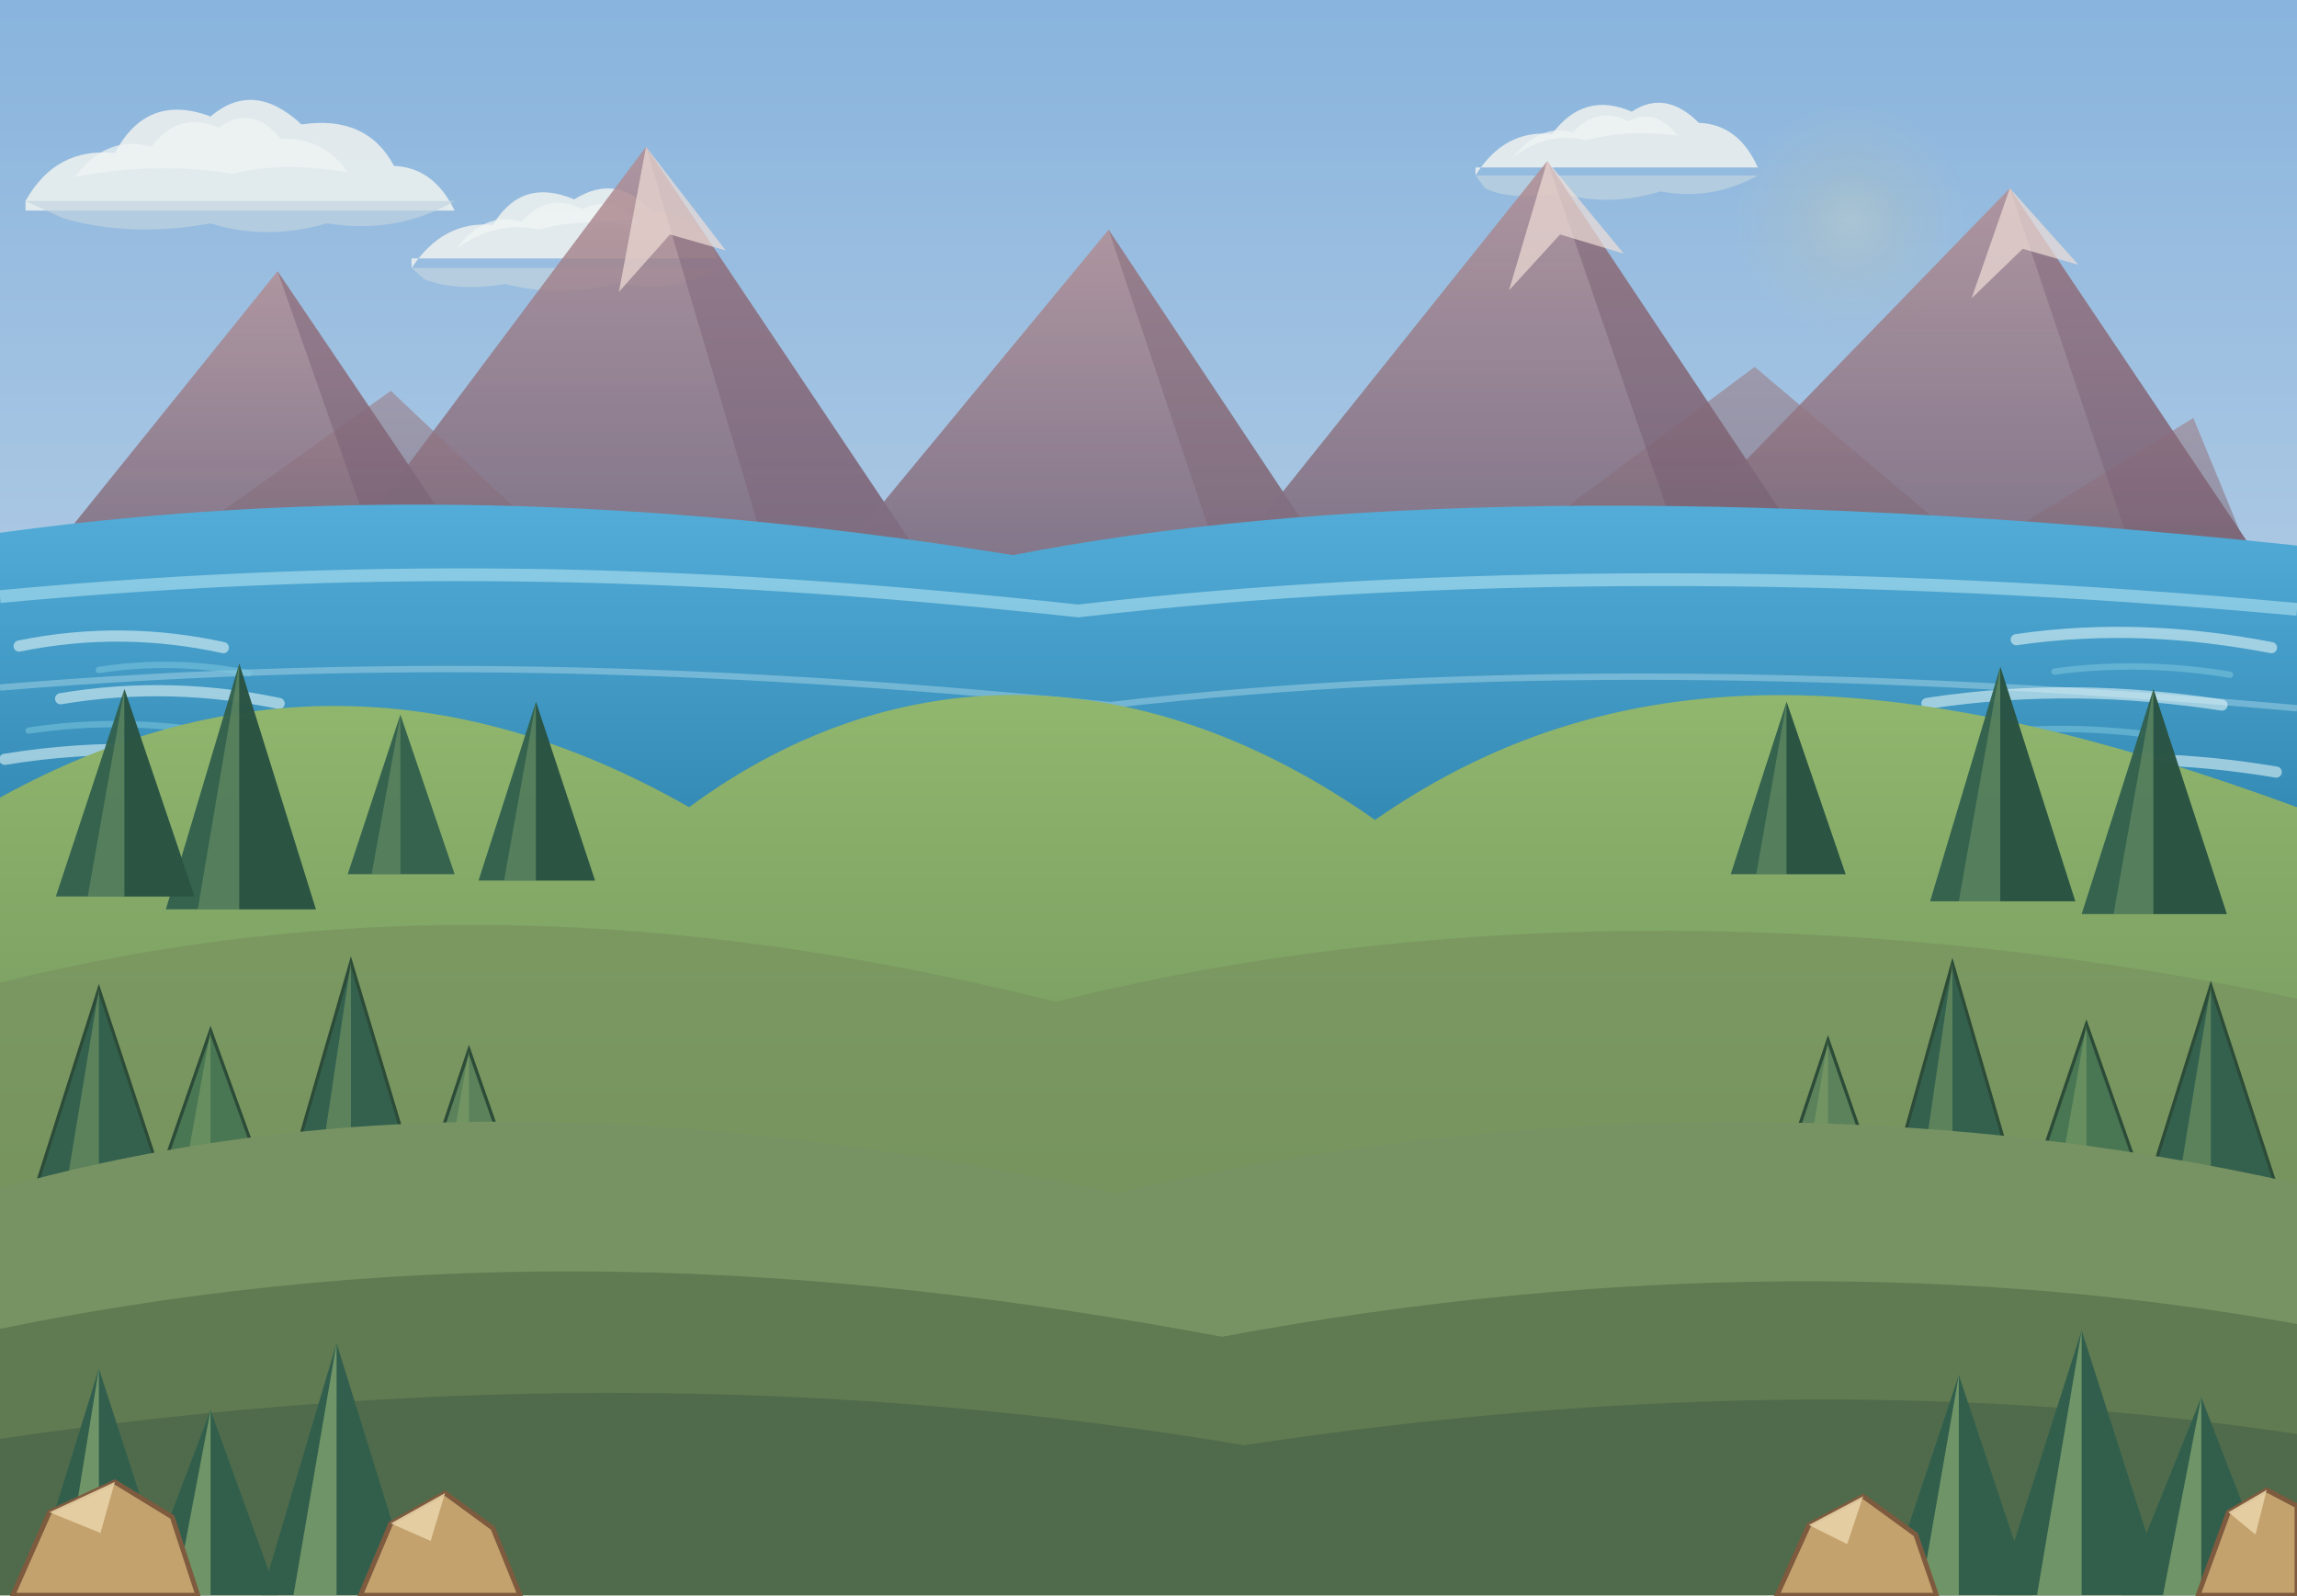
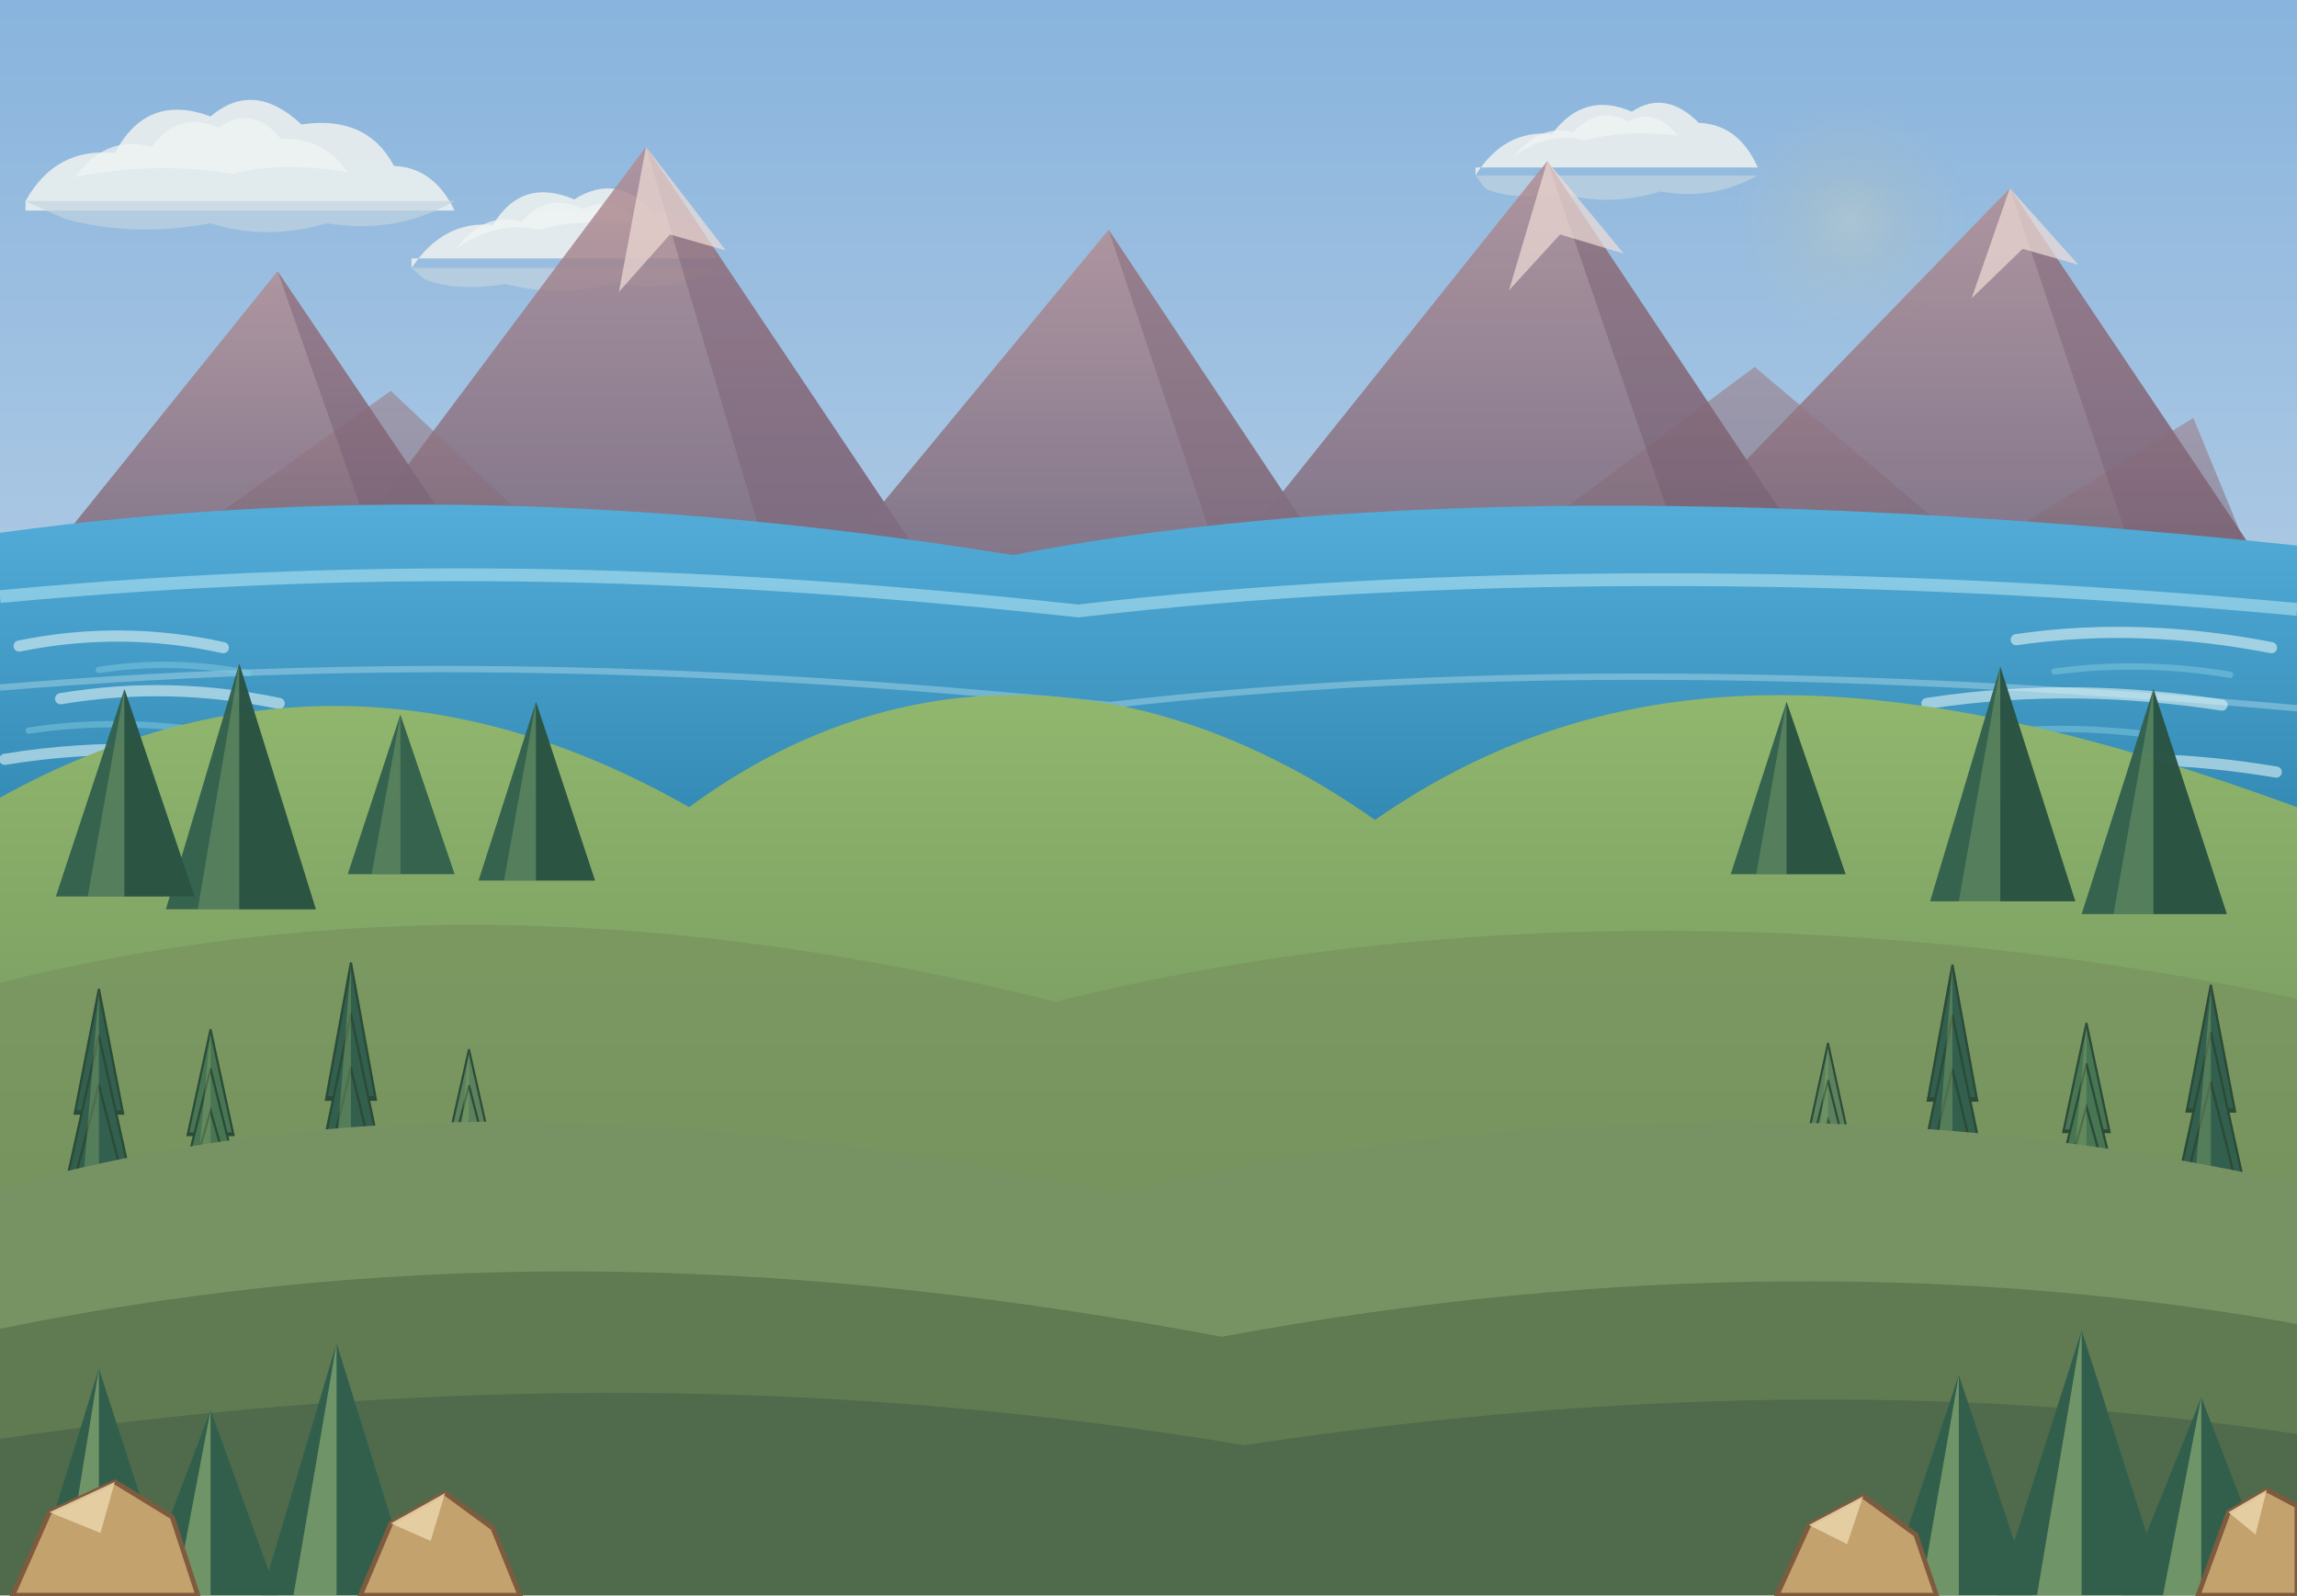
<svg xmlns="http://www.w3.org/2000/svg" viewBox="0 0 1440 1000">
  <defs>
    <linearGradient id="sky" x1="0" y1="0" x2="0" y2="1">
      <stop stop-color="#89b4dd" />
      <stop offset=".48" stop-color="#b7cfe6" />
      <stop offset="1" stop-color="#e4e8ed" />
    </linearGradient>
    <linearGradient id="mountainFar" x1="0" y1="0" x2="0" y2="1">
      <stop stop-color="#b38d92" />
      <stop offset="1" stop-color="#705d72" />
    </linearGradient>
    <linearGradient id="mountainNear" x1="0" y1="0" x2="0" y2="1">
      <stop stop-color="#9c7a83" />
      <stop offset="1" stop-color="#5f566b" />
    </linearGradient>
    <linearGradient id="water" x1="0" y1="0" x2="0" y2="1">
      <stop stop-color="#53add8" />
      <stop offset="1" stop-color="#277da8" />
    </linearGradient>
    <linearGradient id="grass" x1="0" y1="0" x2="0" y2="1">
      <stop stop-color="#91b66d" />
      <stop offset="1" stop-color="#587c52" />
    </linearGradient>
    <radialGradient id="sunGlow" cx="50%" cy="50%" r="50%">
      <stop offset="0" stop-color="#ffeaa0" stop-opacity=".78" />
      <stop offset=".42" stop-color="#f5cf64" stop-opacity=".34" />
      <stop offset="1" stop-color="#f5cf64" stop-opacity="0" />
    </radialGradient>
+     <g id="midConifer">
+       <rect x="-3" y="56" width="6" height="18" rx="1.5" fill="#6a4934" />
+       <path d="M0-18-15 22H15Z" fill="currentColor" stroke="#294936" stroke-width="1.4" />
+       <path d="M0-3-21 46H21Z" fill="currentColor" stroke="#294936" stroke-width="1.4" />
+       <path d="M0 13-28 70H28Z" fill="currentColor" stroke="#294936" stroke-width="1.4" />
+       <path d="M0-18V70L-14 70Z" fill="#8baa6d" opacity=".38" />
+     </g>
  </defs>
  <rect width="1440" height="1000" fill="url(#sky)" />
  <circle cx="1160" cy="138" r="74" fill="url(#sunGlow)" opacity=".24" />
  <g opacity=".86">
    <g fill="#eef1ef">
      <path d="M16 126Q35 92 72 96Q92 58 132 73Q159 50 189 78Q230 72 247 104Q272 105 285 132H16Z" />
      <path d="M258 168Q278 138 309 141Q327 111 360 125Q387 108 409 133Q438 132 450 162H258Z" />
      <path d="M925 110Q943 81 973 84Q993 57 1023 70Q1044 56 1065 77Q1090 78 1102 105H925Z" />
    </g>
    <g fill="#c9d8df" opacity=".68">
      <path d="M16 126H285Q249 147 205 140Q167 151 132 140Q83 149 40 137Z" />
      <path d="M258 168H450Q420 185 388 177Q351 187 317 178Q286 183 266 175Z" />
      <path d="M925 110H1102Q1073 126 1041 120Q1008 130 978 121Q947 126 931 118Z" />
    </g>
    <g fill="#fffdf6" opacity=".72">
      <path d="M47 111Q67 84 95 92Q112 69 137 80Q158 65 176 87Q203 86 218 108Q176 101 146 109Q98 101 47 111Z" />
      <path d="M286 156Q304 132 327 139Q344 120 365 131Q386 121 402 142Q365 136 338 144Q311 138 286 156Z" />
      <path d="M948 99Q966 77 986 83Q1002 66 1021 76Q1037 67 1052 85Q1019 81 994 88Q970 82 948 99Z" />
    </g>
  </g>
  <g fill="url(#mountainFar)" opacity=".82">
    <path d="M0 386 174 170 320 386Z" />
    <path d="M185 386 405 92 602 386Z" />
    <path d="M495 386 695 144 856 386Z" />
    <path d="M742 386 970 101 1160 386Z" />
    <path d="M1000 386 1260 118 1440 386Z" />
  </g>
  <g fill="url(#mountainNear)" opacity=".56">
    <path d="M0 420 245 245 430 420Z" />
    <path d="M845 420 1100 230 1325 420Z" />
    <path d="M1120 420 1375 262 1440 420Z" />
  </g>
  <g opacity=".42">
    <path d="M174 170 250 386 320 386Z" fill="#735b70" />
    <path d="M405 92 492 386 602 386Z" fill="#765d73" />
    <path d="M695 144 776 386 856 386Z" fill="#796173" />
    <path d="M970 101 1068 386 1160 386Z" fill="#70596c" />
    <path d="M1260 118 1350 386 1440 386Z" fill="#765e72" />
  </g>
  <g fill="#f0dfd7" opacity=".68">
    <path d="M405 92 455 157 420 147 388 183Z" />
    <path d="M970 101 1018 159 978 147 946 182Z" />
    <path d="M1260 118 1303 166 1268 156 1236 187Z" />
  </g>
  <path d="M0 334 C225 303 437 316 635 348 C820 312 1080 304 1440 342 V585 H0Z" fill="url(#water)" />
  <path d="M0 374 C246 351 454 359 676 383 C898 357 1167 357 1440 382" fill="none" stroke="#b9e7f4" stroke-width="8" opacity=".55" />
  <path d="M0 431 C255 410 472 420 696 442 C920 416 1170 420 1440 444" fill="none" stroke="#d5eff5" stroke-width="4" opacity=".34" />
  <g fill="none" stroke-linecap="round">
    <g stroke="#e6f7f8" opacity=".58">
      <path d="M12 405c44-9 87-8 128 1M38 438c48-8 94-6 137 3M3 476c61-10 117-7 169 2" stroke-width="7" />
      <path d="M1264 401c55-8 108-5 160 5M1208 441c65-10 126-8 185 1M1261 481c58-8 112-6 166 3" stroke-width="7" />
    </g>
    <g stroke="#7fc7df" opacity=".52">
      <path d="M62 420c32-5 63-4 94 2M18 458c39-6 78-5 116 1" stroke-width="4" />
      <path d="M1288 421c37-5 74-4 110 2M1234 461c43-6 84-5 124 1" stroke-width="4" />
    </g>
  </g>
  <path d="M0 500 C145 420 290 425 432 506 C565 408 720 414 862 514 C1020 404 1200 418 1440 506 V1000 H0Z" fill="url(#grass)" />
  <path d="M0 616 C210 564 420 568 662 628 C912 565 1190 573 1440 626 V1000 H0Z" fill="#78935f" opacity=".72" />
  <g fill="#315f4d" opacity=".95">
    <path d="M35 562 78 432l44 130Z" />
    <path d="M104 570 150 416l48 154Z" />
    <path d="M218 548 251 448l34 100Z" />
    <path d="M300 552 336 440l37 112Z" />
    <path d="M1085 548 1120 440l37 108Z" />
    <path d="M1210 565 1254 418l47 147Z" />
    <path d="M1305 573 1350 432l46 141Z" />
  </g>
  <g fill="#6f9568" opacity=".56">
    <path d="M78 432 78 562 55 562Z" />
    <path d="M150 416 150 570 124 570Z" />
    <path d="M251 448 251 548 233 548Z" />
    <path d="M336 440 336 552 316 552Z" />
    <path d="M1120 440 1120 548 1101 548Z" />
    <path d="M1254 418 1254 565 1228 565Z" />
    <path d="M1350 432 1350 573 1325 573Z" />
  </g>
  <g fill="#214638" opacity=".5">
    <path d="M78 432 122 562 78 562Z" />
    <path d="M150 416 198 570 150 570Z" />
    <path d="M336 440 373 552 336 552Z" />
    <path d="M1120 440 1157 548 1120 548Z" />
    <path d="M1254 418 1301 565 1254 565Z" />
    <path d="M1350 432 1396 573 1350 573Z" />
  </g>
-   <g opacity=".96" stroke="#294936" stroke-width="2">
-     <path d="M8 790 62 620l56 170Z" fill="#315f4d" />
-     <path d="M82 790 132 646l52 144Z" fill="#477552" />
-     <path d="M166 790 220 603l56 187Z" fill="#315f4d" />
-     <path d="M250 790 294 658l46 132Z" fill="#5b815b" />
-     <path d="M1100 790 1146 652l48 138Z" fill="#5b815b" />
-     <path d="M1172 790 1224 604l54 186Z" fill="#315f4d" />
-     <path d="M1258 790 1308 642l52 148Z" fill="#477552" />
-     <path d="M1332 790 1386 618l56 172Z" fill="#315f4d" />
-   </g>
-   <g fill="#8baa6d" opacity=".45">
-     <path d="M62 620 62 790 34 790Z" />
-     <path d="M132 646 132 790 106 790Z" />
-     <path d="M220 603 220 790 192 790Z" />
-     <path d="M294 658 294 790 271 790Z" />
-     <path d="M1146 652 1146 790 1123 790Z" />
-     <path d="M1224 604 1224 790 1197 790Z" />
-     <path d="M1308 642 1308 790 1282 790Z" />
-     <path d="M1386 618 1386 790 1358 790Z" />
-   </g>
-   <g fill="#6a4934" opacity=".9">
-     <rect x="57" y="756" width="10" height="34" rx="2" />
-     <rect x="127" y="760" width="10" height="30" rx="2" />
-     <rect x="215" y="752" width="10" height="38" rx="2" />
-     <rect x="289" y="762" width="9" height="28" rx="2" />
-     <rect x="1141" y="762" width="9" height="28" rx="2" />
-     <rect x="1219" y="752" width="10" height="38" rx="2" />
-     <rect x="1303" y="760" width="10" height="30" rx="2" />
-     <rect x="1381" y="756" width="10" height="34" rx="2" />
+   <g opacity=".97">
+     <use href="#midConifer" color="#315f4d" transform="translate(62 655) scale(1 1.93)" />
+     <use href="#midConifer" color="#477552" transform="translate(132 675) scale(.95 1.64)" />
+     <use href="#midConifer" color="#315f4d" transform="translate(220 642) scale(1.03 2.12)" />
+     <use href="#midConifer" color="#5b815b" transform="translate(294 685) scale(.9 1.5)" />
+     <use href="#midConifer" color="#5b815b" transform="translate(1146 682) scale(.9 1.55)" />
+     <use href="#midConifer" color="#315f4d" transform="translate(1224 643) scale(1.02 2.1)" />
+     <use href="#midConifer" color="#477552" transform="translate(1308 672) scale(.96 1.69)" />
+     <use href="#midConifer" color="#315f4d" transform="translate(1386 653) scale(1 1.96)" />
  </g>
  <path d="M0 745 C225 682 452 696 700 748 C950 690 1205 689 1440 742 V1000 H0Z" fill="#789363" />
  <path d="M0 833 C265 779 510 790 766 838 C1012 792 1240 794 1440 830 V1000 H0Z" fill="#607a51" />
  <path d="M0 902 C278 861 536 865 780 906 C1030 868 1248 870 1440 899 V1000 H0Z" fill="#486348" opacity=".68" />
  <g opacity=".98">
    <g fill="#315f4d">
      <path d="M18 1000 62 858 108 1000Z" />
      <path d="M88 1000 132 884 174 1000Z" />
      <path d="M164 1000 211 842 260 1000Z" />
      <path d="M1182 1000 1228 862 1274 1000Z" />
      <path d="M1252 1000 1305 834 1358 1000Z" />
      <path d="M1330 1000 1380 876 1428 1000Z" />
    </g>
    <g fill="#6f9568">
      <path d="M62 858 62 1000 39 1000Z" />
      <path d="M132 884 132 1000 110 1000Z" />
      <path d="M211 842 211 1000 184 1000Z" />
      <path d="M1228 862 1228 1000 1204 1000Z" />
      <path d="M1305 834 1305 1000 1277 1000Z" />
      <path d="M1380 876 1380 1000 1356 1000Z" />
    </g>
    <g fill="#c6a36f" stroke="#7e5b3e" stroke-width="3">
      <path d="M8 1000 31 948 72 929 108 951 124 1000Z" />
      <path d="M226 1000 245 955 279 936 309 958 326 1000Z" />
      <path d="M1114 1000 1134 956 1168 938 1201 962 1214 1000Z" />
      <path d="M1378 1000 1397 948 1421 934 1440 944V1000Z" />
    </g>
    <g fill="#ead4a8" opacity=".9">
      <path d="M31 948 72 929 63 961Z" />
      <path d="M245 955 279 936 270 966Z" />
      <path d="M1134 956 1168 938 1158 968Z" />
      <path d="M1397 948 1421 934 1414 962Z" />
    </g>
  </g>
</svg>
